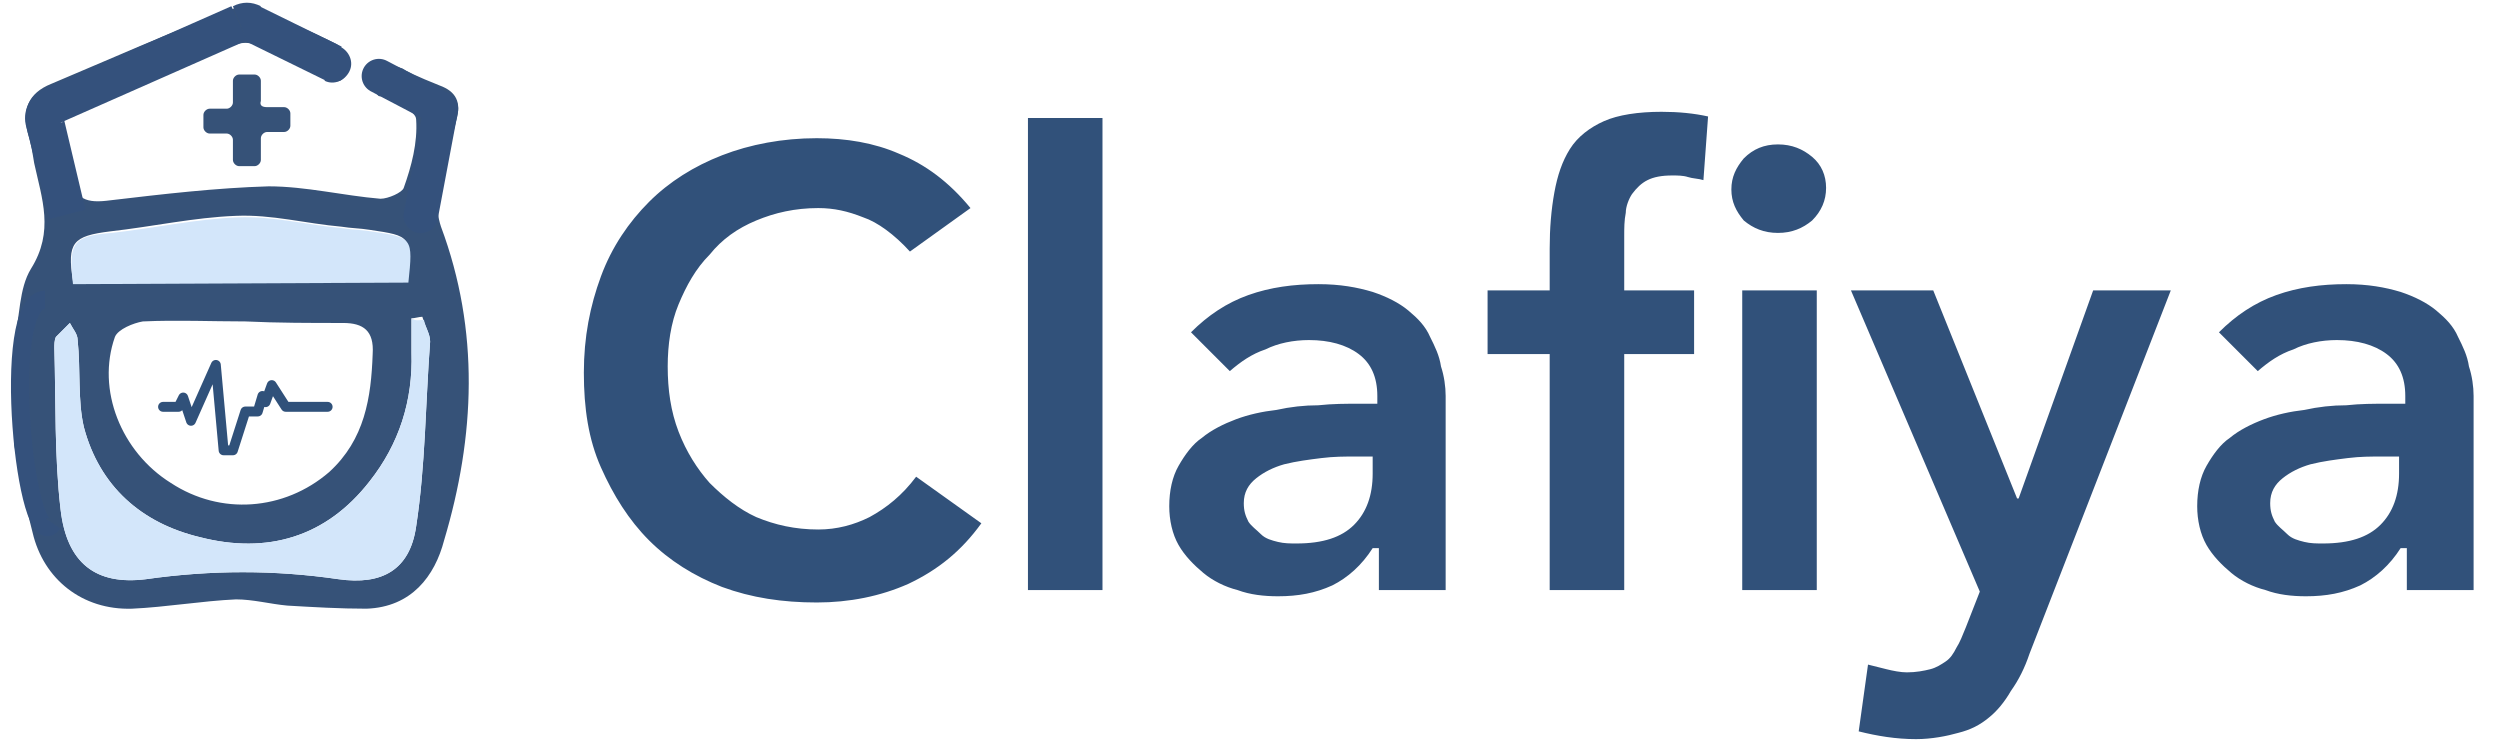
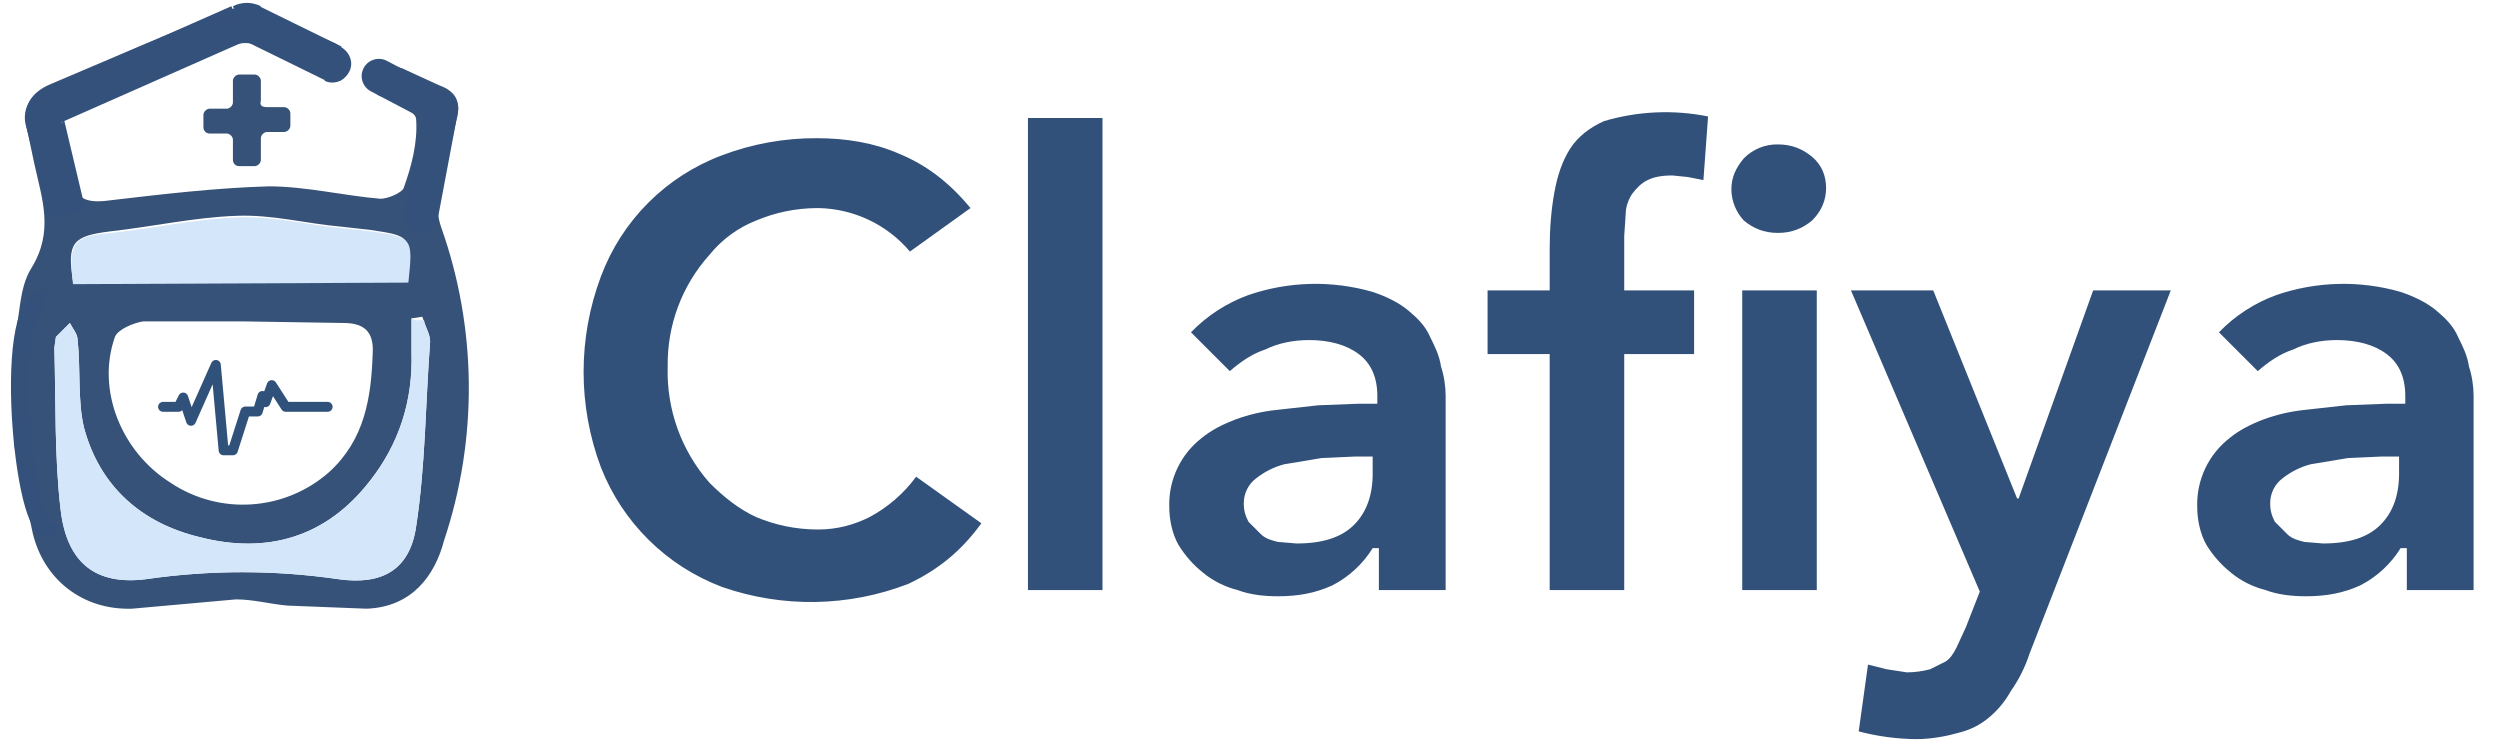
- <svg xmlns="http://www.w3.org/2000/svg" version="1.1" id="Layer_1" x="0px" y="0px" viewBox="0 0 161 48" style="enable-background:new 0 0 161 48;" xml:space="preserve">
-   <style type="text/css">
- 	.st0{fill:#365278;}
- 	.st1{fill:#D3E6FA;}
- 	.st2{fill:#34517C;}
- 	.st3{fill:none;stroke:#34517C;stroke-width:2.219;stroke-linecap:round;stroke-linejoin:round;}
- 	.st4{fill:none;stroke:#30517A;stroke-width:0.637;stroke-linecap:round;stroke-linejoin:round;}
- 	.st5{fill:none;stroke:#34517C;stroke-width:1.168;}
- 	.st6{fill:#31517A;}
- </style>
-   <path class="st0" d="M28.4,14.6c-0.2-0.6-0.3-1.3-0.1-2c0.3-1.6,0.7-3.3,1.1-4.9c0.3-1.1,0-1.8-1.1-2.2c-1.5-0.6-2.1-0.9-2.4-1.1  c0,0,0,0,0,0c-0.1,0-0.2-0.1-0.4-0.1c-0.5-0.2-1.1,0-1.6,0.1c0,0.2,0.1,0.4,0.1,0.6v0c0.1,0.4,0.2,0.8,0.3,1.1  c0.1,0.1,0.1,0.1,0.2,0.1c0,0,0.1,0,0.1,0c0,0,0,0,0,0c0.8,0.5,2.2,0.9,2.2,1.5c0.1,1.5-0.3,3-0.8,4.4c-0.1,0.3-1,0.7-1.5,0.7  c-2.4-0.2-4.8-0.8-7.2-0.8c-3.4,0.1-6.8,0.5-10.2,0.9c-1.5,0.2-2.3,0-2.6-1.7C4.4,10,4,8.8,3.6,7.4C7.3,5.9,11.1,4.3,15,2.9  c0,0,0,0,0.1,0c1-0.4,1.8,0.2,1.8,0.2c0,0,0,0,0,0c1.2,0.3,2,0.8,2.8,1.2c1,0.6,1.6,1.1,2.2,0.9c0.2-0.1,0.4-0.3,0.6-0.8  c-0.3-0.5-0.4-1.4-0.9-1.6c-1.6-0.8-3.3-1.5-5-2.2c-0.5-0.2-1.2-0.2-1.7,0C10.9,2.1,7.1,3.8,3.3,5.4C1.8,6,1.4,7.1,1.8,8.6  C2,9.2,2.1,9.9,2.2,10.5c0.5,2.3,1.3,4.4-0.2,6.8c-0.8,1.3-0.7,3.1-1.1,4.7v6.6c0.4,1.9,0.7,3.8,1.2,5.7c0.7,3,3.2,5,6.4,4.9  c2.2-0.1,4.5-0.5,6.7-0.6c1.1,0,2.2,0.3,3.3,0.4c1.7,0.1,3.4,0.2,5.1,0.2c2.9-0.1,4.4-2.1,5-4.4C30.6,28.1,30.9,21.3,28.4,14.6z   M7.1,14.9c2.7-0.3,5.4-0.9,8.1-1c2.3-0.1,4.5,0.5,6.8,0.7c0.6,0.1,1.2,0.1,1.8,0.2c2.7,0.4,2.7,0.4,2.4,3.3H4.7  C4.3,15.6,4.7,15.2,7.1,14.9z M22.1,20.8c1.3,0,2,0.5,1.9,2c-0.1,2.8-0.5,5.5-2.8,7.6c-2.9,2.5-7,2.8-10.2,0.7c-3.2-2-4.8-6-3.6-9.4  c0.2-0.5,1.2-0.9,1.8-1c2.2-0.1,4.4,0,6.6,0v0C17.9,20.8,20,20.8,22.1,20.8z M27.7,22c-0.3,4-0.3,8-0.9,11.9c-0.4,2.8-2.2,3.8-5,3.4  c-4.1-0.6-8.2-0.6-12.4,0c-3.2,0.4-5.1-1-5.5-4.5c-0.4-3.4-0.3-6.9-0.4-10.4c0-0.2,0-0.5,0.1-0.7c0.3-0.3,0.6-0.6,0.9-0.9  c0.2,0.4,0.5,0.7,0.5,1.1c0.2,1.9,0,3.9,0.4,5.6c1,3.8,3.7,6.2,7.5,7.1c4.3,1.1,8.1,0,10.9-3.6c1.9-2.4,2.8-5.2,2.7-8.3  c0-0.7,0-1.4,0-2.2c0.2,0,0.5-0.1,0.7-0.1C27.4,21.1,27.7,21.5,27.7,22z" />
-   <path class="st1" d="M27.3,20.6c0.1,0.5,0.4,0.9,0.4,1.4c-0.3,4-0.3,8-0.9,11.9c-0.4,2.8-2.2,3.8-5,3.4c-4.1-0.6-8.2-0.6-12.4,0  c-3.2,0.4-5.1-1-5.5-4.5c-0.4-3.4-0.3-6.9-0.4-10.4c0-0.2,0-0.5,0.1-0.7c0.3-0.3,0.6-0.6,0.9-0.9c0.2,0.4,0.5,0.7,0.5,1.1  c0.2,1.9,0,3.9,0.4,5.6c1,3.8,3.7,6.2,7.5,7.1c4.3,1.1,8.1,0,10.9-3.6c1.9-2.4,2.8-5.2,2.7-8.3c0-0.7,0-1.4,0-2.2  C26.8,20.7,27,20.6,27.3,20.6z" />
-   <path class="st1" d="M4.7,18.3c-0.3-2.7,0-3.1,2.5-3.3c2.7-0.3,5.4-0.9,8.1-1c2.3-0.1,4.5,0.5,6.8,0.7c0.6,0.1,1.2,0.1,1.8,0.2  c2.7,0.4,2.7,0.4,2.4,3.3L4.7,18.3L4.7,18.3z" />
-   <path class="st0" d="M17.2,6.9h1.1c0.2,0,0.4,0.2,0.4,0.4v0.8c0,0.2-0.2,0.4-0.4,0.4h-1.1c-0.2,0-0.4,0.2-0.4,0.4v1.4  c0,0.2-0.2,0.4-0.4,0.4h-1c-0.2,0-0.4-0.2-0.4-0.4V9c0-0.2-0.2-0.4-0.4-0.4h-1.1c-0.2,0-0.4-0.2-0.4-0.4V7.4c0-0.2,0.2-0.4,0.4-0.4  h1.1c0.2,0,0.4-0.2,0.4-0.4V5.2c0-0.2,0.2-0.4,0.4-0.4h1c0.2,0,0.4,0.2,0.4,0.4v1.3C16.7,6.8,16.9,6.9,17.2,6.9z" />
-   <path class="st2" d="M20.9,5.2c0.6,0.3,1.3,0,1.6-0.6s0-1.3-0.6-1.6L20.9,5.2z M16.2,1.5l0.5-1.1L16.2,1.5z M5.5,13.5L4.1,7.6  L1.7,8.2l1.5,5.9L5.5,13.5z M3.9,7.9l12-5.3l-1-2.2l-12,5.3L3.9,7.9z M15.7,2.6l5.3,2.6L22,3l-5.3-2.6L15.7,2.6z M15.9,2.6  c-0.1,0-0.2,0-0.2,0l1.1-2.2c-0.6-0.3-1.2-0.3-1.8,0L15.9,2.6z M4.1,7.6c0,0.1,0,0.3-0.2,0.3l-1-2.2c-1,0.4-1.5,1.5-1.2,2.5L4.1,7.6  z" />
-   <path class="st3" d="M24.4,4.9L28.4,7l-1.3,6.9" />
-   <path class="st4" d="M10.5,26.2h1l0.3-0.6l0.5,1.5l1.6-3.6l0.5,5.5h0.6l0.8-2.5h0.8l0.3-1l0.2,0.4l0.4-1.1l0.9,1.4h2.7" />
-   <path class="st5" d="M2.9,19.3c-3,0-1.2,16.9,0.5,14.4" />
-   <path class="st6" d="M58.6,16.2c-1-1.1-2.1-1.9-3-2.2c-1-0.4-1.9-0.6-2.9-0.6c-1.5,0-2.8,0.3-4,0.8c-1.2,0.5-2.2,1.2-3,2.2  c-0.9,0.9-1.5,2-2,3.2c-0.5,1.2-0.7,2.6-0.7,4c0,1.5,0.2,2.9,0.7,4.2c0.5,1.3,1.2,2.4,2,3.3c0.9,0.9,1.9,1.7,3,2.2  c1.2,0.5,2.5,0.8,4,0.8c1.2,0,2.3-0.3,3.3-0.8c1.1-0.6,2.1-1.4,3-2.6l4.2,3c-1.3,1.8-2.8,3-4.7,3.9c-1.8,0.8-3.8,1.2-5.9,1.2  c-2.2,0-4.2-0.3-6.1-1c-1.8-0.7-3.4-1.7-4.7-3c-1.3-1.3-2.3-2.9-3.1-4.7s-1.1-3.8-1.1-6.1c0-2.3,0.4-4.3,1.1-6.2  c0.7-1.9,1.8-3.5,3.1-4.8c1.3-1.3,2.9-2.3,4.7-3c1.8-0.7,3.9-1.1,6.1-1.1c1.9,0,3.7,0.3,5.3,1c1.7,0.7,3.2,1.8,4.6,3.5L58.6,16.2z   M66.2,7.6H71V38h-4.8V7.6z M88.5,35.3h-0.1c-0.7,1.1-1.6,1.9-2.6,2.4c-1.1,0.5-2.2,0.7-3.5,0.7c-0.9,0-1.8-0.1-2.6-0.4  c-0.8-0.2-1.6-0.6-2.2-1.1c-0.6-0.5-1.2-1.1-1.6-1.8c-0.4-0.7-0.6-1.6-0.6-2.5c0-1,0.2-1.9,0.6-2.6c0.4-0.7,0.9-1.4,1.5-1.8  c0.6-0.5,1.4-0.9,2.2-1.2c0.8-0.3,1.7-0.5,2.6-0.6c0.9-0.2,1.8-0.3,2.7-0.3c0.9-0.1,1.8-0.1,2.6-0.1h1.2v-0.5c0-1.2-0.4-2.1-1.2-2.7  c-0.8-0.6-1.9-0.9-3.2-0.9c-1,0-2,0.2-2.8,0.6c-0.9,0.3-1.6,0.8-2.3,1.4l-2.5-2.5c1.1-1.1,2.3-1.9,3.7-2.4c1.4-0.5,2.9-0.7,4.5-0.7  c1.4,0,2.5,0.2,3.5,0.5c0.9,0.3,1.7,0.7,2.3,1.2c0.6,0.5,1.1,1,1.4,1.7c0.3,0.6,0.6,1.2,0.7,1.9c0.2,0.6,0.3,1.3,0.3,1.9  c0,0.6,0,1.1,0,1.6V38h-4.3V35.3z M88.3,29.4h-1c-0.7,0-1.4,0-2.2,0.1c-0.8,0.1-1.6,0.2-2.4,0.4c-0.7,0.2-1.3,0.5-1.8,0.9  c-0.5,0.4-0.8,0.9-0.8,1.6c0,0.5,0.1,0.8,0.3,1.2c0.2,0.3,0.5,0.5,0.8,0.8s0.7,0.4,1.1,0.5c0.4,0.1,0.8,0.1,1.2,0.1  c1.7,0,2.9-0.4,3.7-1.2c0.8-0.8,1.2-1.9,1.2-3.3V29.4z M99.8,22.8h-4v-4.1h4V16c0-1.3,0.1-2.5,0.3-3.6c0.2-1.1,0.5-2,1-2.8  c0.5-0.8,1.3-1.4,2.2-1.8c0.9-0.4,2.2-0.6,3.7-0.6c1.1,0,2.1,0.1,3,0.3l-0.3,4.1c-0.3-0.1-0.7-0.1-1-0.2c-0.3-0.1-0.7-0.1-1-0.1  c-0.7,0-1.2,0.1-1.6,0.3s-0.7,0.5-1,0.9c-0.2,0.3-0.4,0.8-0.4,1.2c-0.1,0.5-0.1,1-0.1,1.5v3.5h4.5v4.1h-4.5V38h-4.8V22.8z   M112.2,18.7h4.8V38h-4.8V18.7z M111.5,12.2c0-0.8,0.3-1.4,0.8-2c0.6-0.6,1.3-0.9,2.2-0.9c0.9,0,1.6,0.3,2.2,0.8  c0.6,0.5,0.9,1.2,0.9,2c0,0.8-0.3,1.5-0.9,2.1c-0.6,0.5-1.3,0.8-2.2,0.8c-0.9,0-1.6-0.3-2.2-0.8C111.8,13.6,111.5,13,111.5,12.2z   M119.2,18.7h5.3l5.4,13.4h0.1l4.8-13.4h5l-9.1,23.4c-0.3,0.9-0.7,1.7-1.2,2.4c-0.4,0.7-0.9,1.3-1.4,1.7c-0.6,0.5-1.2,0.8-2,1  c-0.7,0.2-1.7,0.4-2.7,0.4c-1.3,0-2.5-0.2-3.7-0.5l0.6-4.3c0.4,0.1,0.8,0.2,1.2,0.3c0.4,0.1,0.9,0.2,1.3,0.2c0.6,0,1.1-0.1,1.5-0.2  c0.4-0.1,0.7-0.3,1-0.5c0.3-0.2,0.5-0.5,0.7-0.9c0.2-0.3,0.4-0.8,0.6-1.3l0.9-2.3L119.2,18.7z M154.7,35.3h-0.1  c-0.7,1.1-1.6,1.9-2.6,2.4c-1.1,0.5-2.2,0.7-3.5,0.7c-0.9,0-1.8-0.1-2.6-0.4c-0.8-0.2-1.6-0.6-2.2-1.1c-0.6-0.5-1.2-1.1-1.6-1.8  c-0.4-0.7-0.6-1.6-0.6-2.5c0-1,0.2-1.9,0.6-2.6c0.4-0.7,0.9-1.4,1.5-1.8c0.6-0.5,1.4-0.9,2.2-1.2c0.8-0.3,1.7-0.5,2.6-0.6  c0.9-0.2,1.8-0.3,2.7-0.3c0.9-0.1,1.8-0.1,2.6-0.1h1.2v-0.5c0-1.2-0.4-2.1-1.2-2.7c-0.8-0.6-1.9-0.9-3.2-0.9c-1,0-2,0.2-2.8,0.6  c-0.9,0.3-1.6,0.8-2.3,1.4l-2.5-2.5c1.1-1.1,2.3-1.9,3.7-2.4c1.4-0.5,2.9-0.7,4.5-0.7c1.4,0,2.5,0.2,3.5,0.5  c0.9,0.3,1.7,0.7,2.3,1.2c0.6,0.5,1.1,1,1.4,1.7c0.3,0.6,0.6,1.2,0.7,1.9c0.2,0.6,0.3,1.3,0.3,1.9c0,0.6,0,1.1,0,1.6V38h-4.3V35.3z   M154.4,29.4h-1c-0.7,0-1.4,0-2.2,0.1c-0.8,0.1-1.6,0.2-2.4,0.4c-0.7,0.2-1.3,0.5-1.8,0.9c-0.5,0.4-0.8,0.9-0.8,1.6  c0,0.5,0.1,0.8,0.3,1.2c0.2,0.3,0.5,0.5,0.8,0.8s0.7,0.4,1.1,0.5c0.4,0.1,0.8,0.1,1.2,0.1c1.7,0,2.9-0.4,3.7-1.2  c0.8-0.8,1.2-1.9,1.2-3.3V29.4z" />
+ <svg xmlns="http://www.w3.org/2000/svg" version="1.1" id="Layer_1" x="0" y="0" viewBox="0 0 161 48" style="enable-background:new 0 0 161 48" xml:space="preserve">
+   <style>.st0{fill:#365278}.st1{fill:#d3e6fa}</style>
+   <path class="st0" d="M28.4 14.6c-.2-.6-.3-1.3-.1-2l1.1-4.9c.3-1.1 0-1.8-1.1-2.2l-2.4-1.1-.4-.1c-.5-.2-1.1 0-1.6.1l.1.6.3 1.1.2.1h.1c.8.5 2.2.9 2.2 1.5.1 1.5-.3 3-.8 4.4-.1.3-1 .7-1.5.7-2.4-.2-4.8-.8-7.2-.8-3.4.1-6.8.5-10.2.9-1.5.2-2.3 0-2.6-1.7-.1-1.2-.5-2.4-.9-3.8C7.3 5.9 11.1 4.3 15 2.9h.1a2 2 0 0 1 1.8.2c1.2.3 2 .8 2.8 1.2 1 .6 1.6 1.1 2.2.9.2-.1.4-.3.6-.8-.3-.5-.4-1.4-.9-1.6l-5-2.2c-.5-.2-1.2-.2-1.7 0-4 1.5-7.8 3.2-11.6 4.8-1.5.6-1.9 1.7-1.5 3.2l.4 1.9c.5 2.3 1.3 4.4-.2 6.8-.8 1.3-.7 3.1-1.1 4.7v6.6l1.2 5.7c.7 3 3.2 5 6.4 4.9l6.7-.6c1.1 0 2.2.3 3.3.4l5.1.2c2.9-.1 4.4-2.1 5-4.4a31 31 0 0 0-.2-20.2zm-21.3.3c2.7-.3 5.4-.9 8.1-1 2.3-.1 4.5.5 6.8.7l1.8.2c2.7.4 2.7.4 2.4 3.3H4.7c-.4-2.5 0-2.9 2.4-3.2zm15 5.9c1.3 0 2 .5 1.9 2-.1 2.8-.5 5.5-2.8 7.6a8.4 8.4 0 0 1-10.2.7c-3.2-2-4.8-6-3.6-9.4.2-.5 1.2-.9 1.8-1h6.6l6.3.1zm5.6 1.2c-.3 4-.3 8-.9 11.9-.4 2.8-2.2 3.8-5 3.4a43 43 0 0 0-12.4 0c-3.2.4-5.1-1-5.5-4.5-.4-3.4-.3-6.9-.4-10.4l.1-.7.9-.9c.2.4.5.7.5 1.1.2 1.9 0 3.9.4 5.6 1 3.8 3.7 6.2 7.5 7.1 4.3 1.1 8.1 0 10.9-3.6 1.9-2.4 2.8-5.2 2.7-8.3v-2.2l.7-.1c.2.7.5 1.1.5 1.6z" />
+   <path class="st1" d="M27.3 20.6c.1.5.4.9.4 1.4-.3 4-.3 8-.9 11.9-.4 2.8-2.2 3.8-5 3.4a43 43 0 0 0-12.4 0c-3.2.4-5.1-1-5.5-4.5-.4-3.4-.3-6.9-.4-10.4l.1-.7.9-.9c.2.4.5.7.5 1.1.2 1.9 0 3.9.4 5.6 1 3.8 3.7 6.2 7.5 7.1 4.3 1.1 8.1 0 10.9-3.6 1.9-2.4 2.8-5.2 2.7-8.3v-2.2c.3.2.5.1.8.1zM4.7 18.3c-.3-2.7 0-3.1 2.5-3.3 2.7-.3 5.4-.9 8.1-1 2.3-.1 4.5.5 6.8.7l1.8.2c2.7.4 2.7.4 2.4 3.3l-21.6.1z" />
+   <path class="st0" d="M17.2 6.9h1.1c.2 0 .4.2.4.4v.8c0 .2-.2.4-.4.4h-1.1c-.2 0-.4.2-.4.4v1.4c0 .2-.2.4-.4.4h-1a.4.4 0 0 1-.4-.4V9c0-.2-.2-.4-.4-.4h-1.1a.4.4 0 0 1-.4-.4v-.8c0-.2.2-.4.4-.4h1.1c.2 0 .4-.2.4-.4V5.2c0-.2.2-.4.4-.4h1c.2 0 .4.2.4.4v1.3c-.1.3.1.4.4.4z" />
+   <path d="M20.9 5.2c.6.3 1.3 0 1.6-.6s0-1.3-.6-1.6l-1 2.2zm-4.7-3.7.5-1.1-.5 1.1zm-10.7 12L4.1 7.6l-2.4.6 1.5 5.9 2.3-.6zM3.9 7.9l12-5.3-1-2.2-12 5.3 1 2.2zm11.8-5.3L21 5.2 22 3 16.7.4l-1 2.2zm.2 0h-.2L16.8.4a2 2 0 0 0-1.8 0l.9 2.2zm-11.8 5c0 .1 0 .3-.2.3l-1-2.2a2 2 0 0 0-1.2 2.5l2.4-.6z" style="fill:#34517c" />
+   <path d="m24.4 4.9 4 2.1-1.3 6.9" style="fill:none;stroke:#34517c;stroke-width:2.219;stroke-linecap:round;stroke-linejoin:round" />
+   <path d="M10.5 26.2h1l.3-.6.5 1.5 1.6-3.6.5 5.5h.6l.8-2.5h.8l.3-1 .2.4.4-1.1.9 1.4h2.7" style="fill:none;stroke:#30517a;stroke-width:.637;stroke-linecap:round;stroke-linejoin:round" />
+   <path d="M2.9 19.3c-3 0-1.2 16.9.5 14.4" style="fill:none;stroke:#34517c;stroke-width:1.168" />
+   <path d="M58.6 16.2a7.9 7.9 0 0 0-5.9-2.8c-1.5 0-2.8.3-4 .8a7.3 7.3 0 0 0-3 2.2 10.5 10.5 0 0 0-2.7 7.2 10.8 10.8 0 0 0 2.7 7.5c.9.9 1.9 1.7 3 2.2 1.2.5 2.5.8 4 .8 1.2 0 2.3-.3 3.3-.8a9 9 0 0 0 3-2.6l4.2 3c-1.3 1.8-2.8 3-4.7 3.9a17.4 17.4 0 0 1-12 .2 13.5 13.5 0 0 1-7.8-7.7 17.5 17.5 0 0 1 0-12.3 13.3 13.3 0 0 1 7.8-7.8 17 17 0 0 1 6.1-1.1c1.9 0 3.7.3 5.3 1 1.7.7 3.2 1.8 4.6 3.5l-3.9 2.8zm7.6-8.6H71V38h-4.8V7.6zm22.3 27.7h-.1a6.6 6.6 0 0 1-2.6 2.4c-1.1.5-2.2.7-3.5.7-.9 0-1.8-.1-2.6-.4-.8-.2-1.6-.6-2.2-1.1a6.9 6.9 0 0 1-1.6-1.8c-.4-.7-.6-1.6-.6-2.5a5.4 5.4 0 0 1 2.1-4.4c.6-.5 1.4-.9 2.2-1.2a11 11 0 0 1 2.6-.6l2.7-.3 2.6-.1h1.2v-.5c0-1.2-.4-2.1-1.2-2.7-.8-.6-1.9-.9-3.2-.9-1 0-2 .2-2.8.6-.9.3-1.6.8-2.3 1.4l-2.5-2.5a9.8 9.8 0 0 1 3.7-2.4 13.3 13.3 0 0 1 8-.2c.9.3 1.7.7 2.3 1.2.6.5 1.1 1 1.4 1.7.3.6.6 1.2.7 1.9.2.6.3 1.3.3 1.9V38h-4.3v-2.7zm-.2-5.9h-1l-2.2.1-2.4.4a5 5 0 0 0-1.8.9 2 2 0 0 0-.8 1.6c0 .5.1.8.3 1.2l.8.8c.3.3.7.4 1.1.5l1.2.1c1.7 0 2.9-.4 3.7-1.2.8-.8 1.2-1.9 1.2-3.3v-1.1zm11.5-6.6h-4v-4.1h4V16c0-1.3.1-2.5.3-3.6.2-1.1.5-2 1-2.8.5-.8 1.3-1.4 2.2-1.8a13.9 13.9 0 0 1 6.7-.3l-.3 4.1-1-.2-1-.1c-.7 0-1.2.1-1.6.3s-.7.5-1 .9c-.2.3-.4.8-.4 1.2l-.1 1.5v3.5h4.5v4.1h-4.5V38h-4.8V22.8zm12.4-4.1h4.8V38h-4.8V18.7zm-.7-6.5c0-.8.3-1.4.8-2a3 3 0 0 1 2.2-.9c.9 0 1.6.3 2.2.8.6.5.9 1.2.9 2s-.3 1.5-.9 2.1c-.6.5-1.3.8-2.2.8-.9 0-1.6-.3-2.2-.8a3 3 0 0 1-.8-2zm7.7 6.5h5.3l5.4 13.4h.1l4.8-13.4h5l-9.1 23.4a9 9 0 0 1-1.2 2.4 6 6 0 0 1-1.4 1.7c-.6.5-1.2.8-2 1-.7.2-1.7.4-2.7.4a15 15 0 0 1-3.7-.5l.6-4.3 1.2.3 1.3.2a6 6 0 0 0 1.5-.2l1-.5c.3-.2.5-.5.7-.9l.6-1.3.9-2.3-8.3-19.4zm35.5 16.6h-.1a6.6 6.6 0 0 1-2.6 2.4c-1.1.5-2.2.7-3.5.7-.9 0-1.8-.1-2.6-.4-.8-.2-1.6-.6-2.2-1.1a6.9 6.9 0 0 1-1.6-1.8c-.4-.7-.6-1.6-.6-2.5a5.4 5.4 0 0 1 2.1-4.4c.6-.5 1.4-.9 2.2-1.2a11 11 0 0 1 2.6-.6l2.7-.3 2.6-.1h1.2v-.5c0-1.2-.4-2.1-1.2-2.7-.8-.6-1.9-.9-3.2-.9-1 0-2 .2-2.8.6-.9.3-1.6.8-2.3 1.4l-2.5-2.5a9.8 9.8 0 0 1 3.7-2.4 13.3 13.3 0 0 1 8-.2c.9.3 1.7.7 2.3 1.2.6.5 1.1 1 1.4 1.7.3.6.6 1.2.7 1.9.2.6.3 1.3.3 1.9V38H155v-2.7zm-.3-5.9h-1l-2.2.1-2.4.4a5 5 0 0 0-1.8.9 2 2 0 0 0-.8 1.6c0 .5.1.8.3 1.2l.8.8c.3.3.7.4 1.1.5l1.2.1c1.7 0 2.9-.4 3.7-1.2.8-.8 1.2-1.9 1.2-3.3v-1.1z" style="fill:#31517a" />
</svg>
